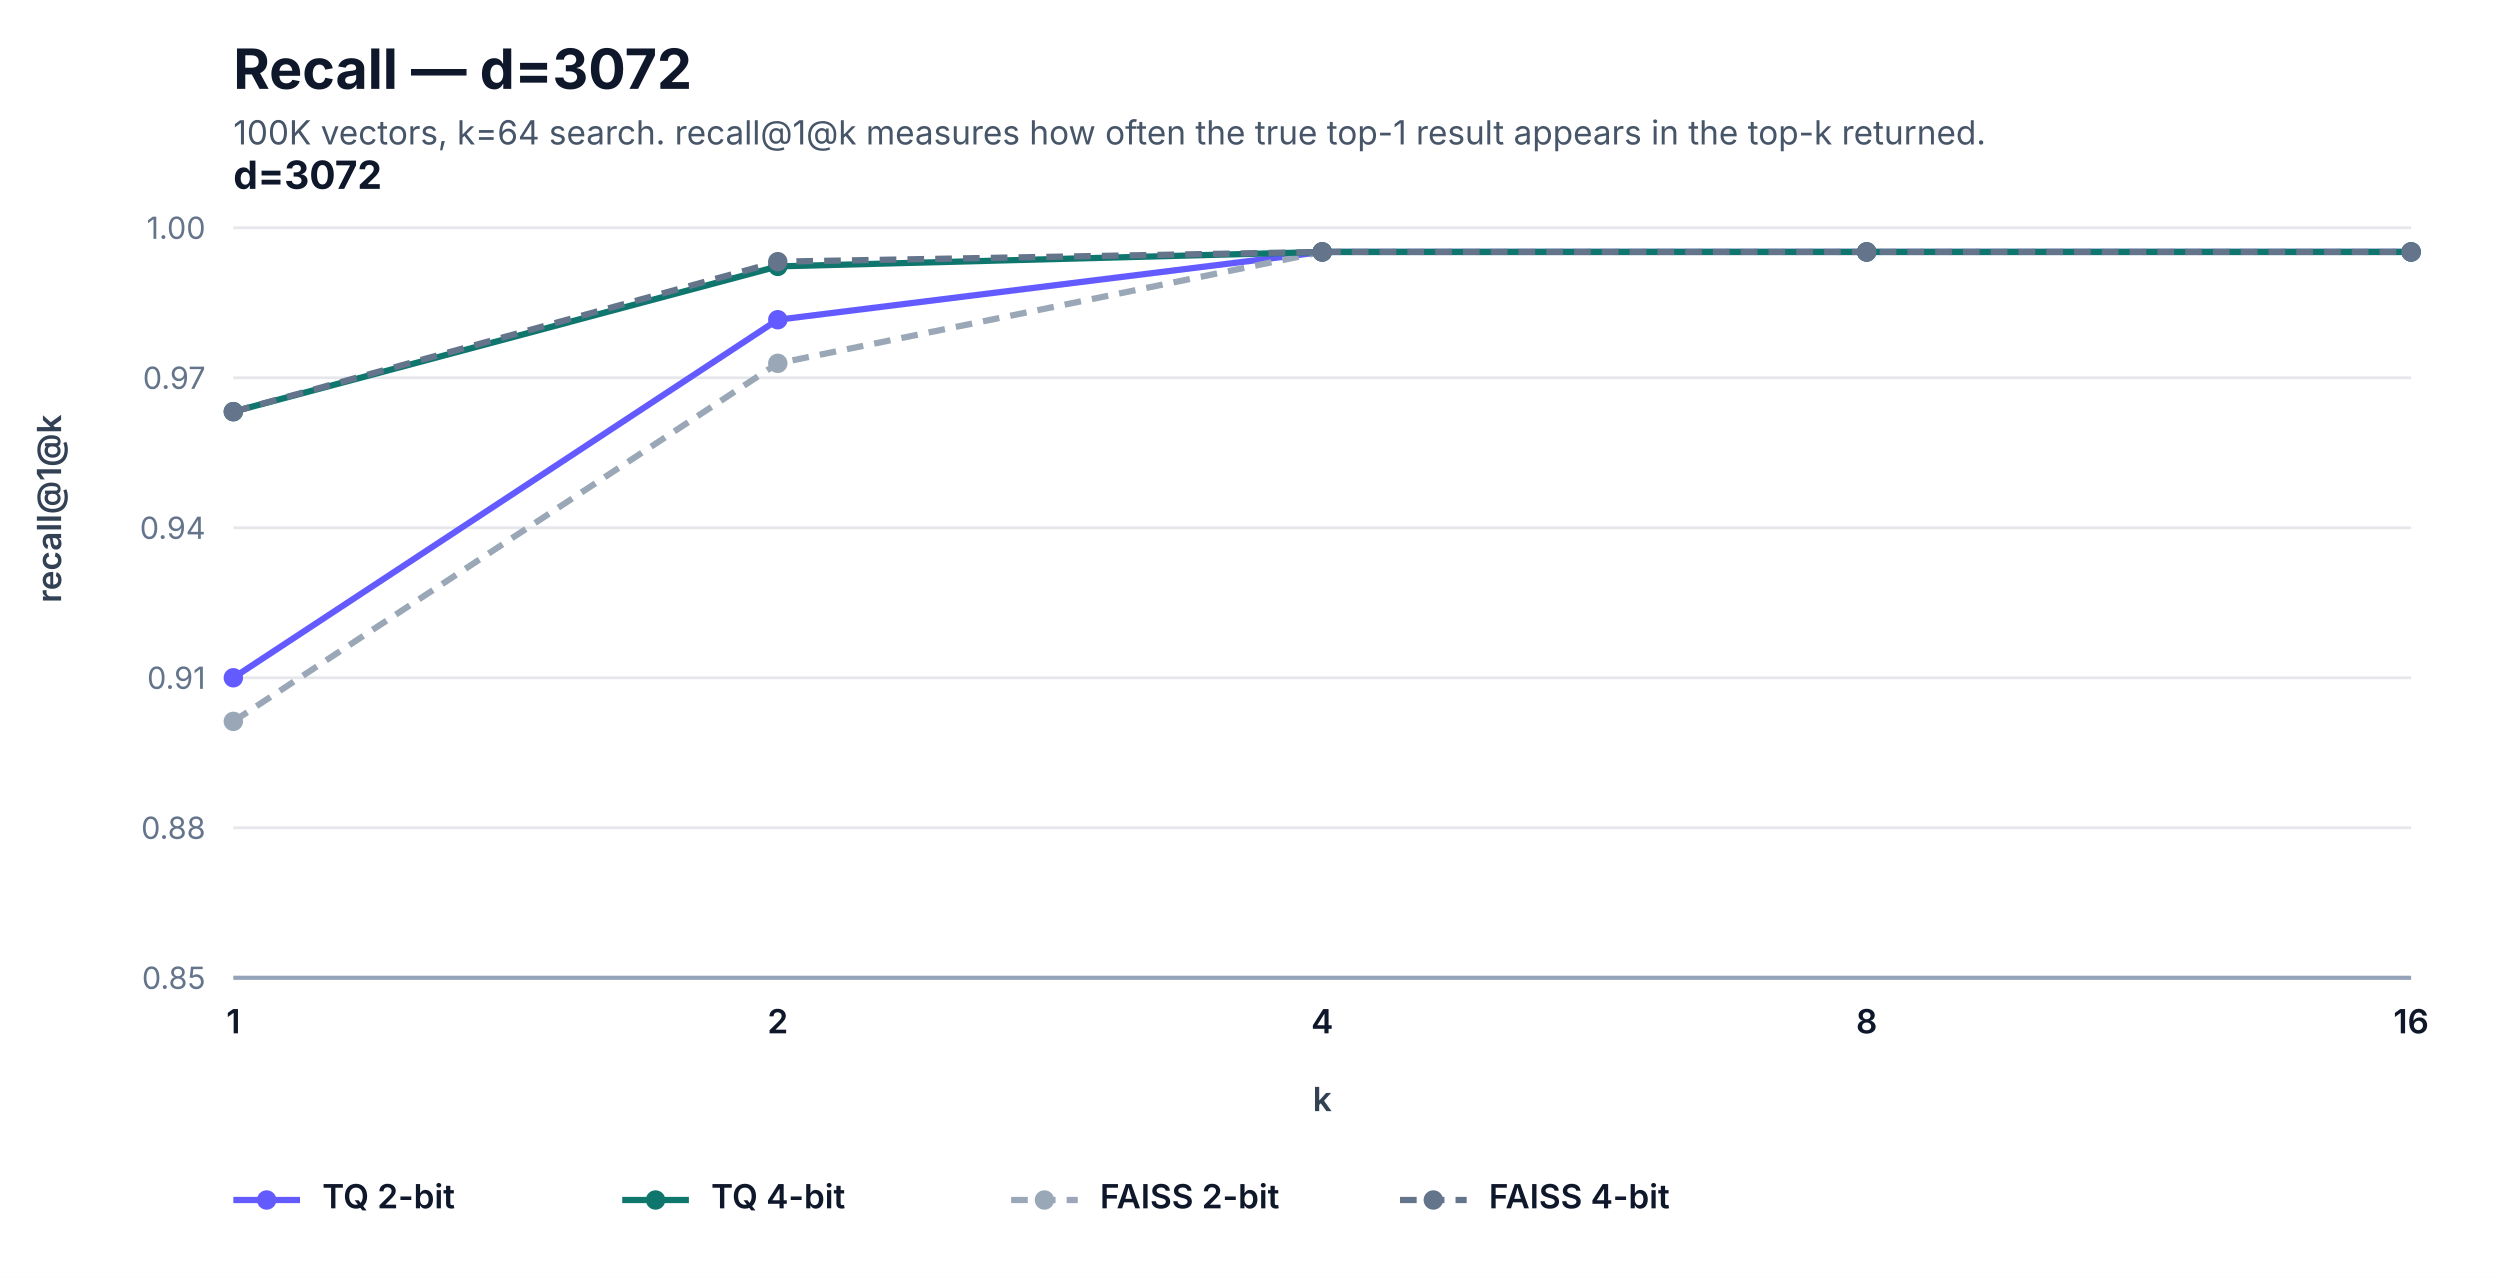
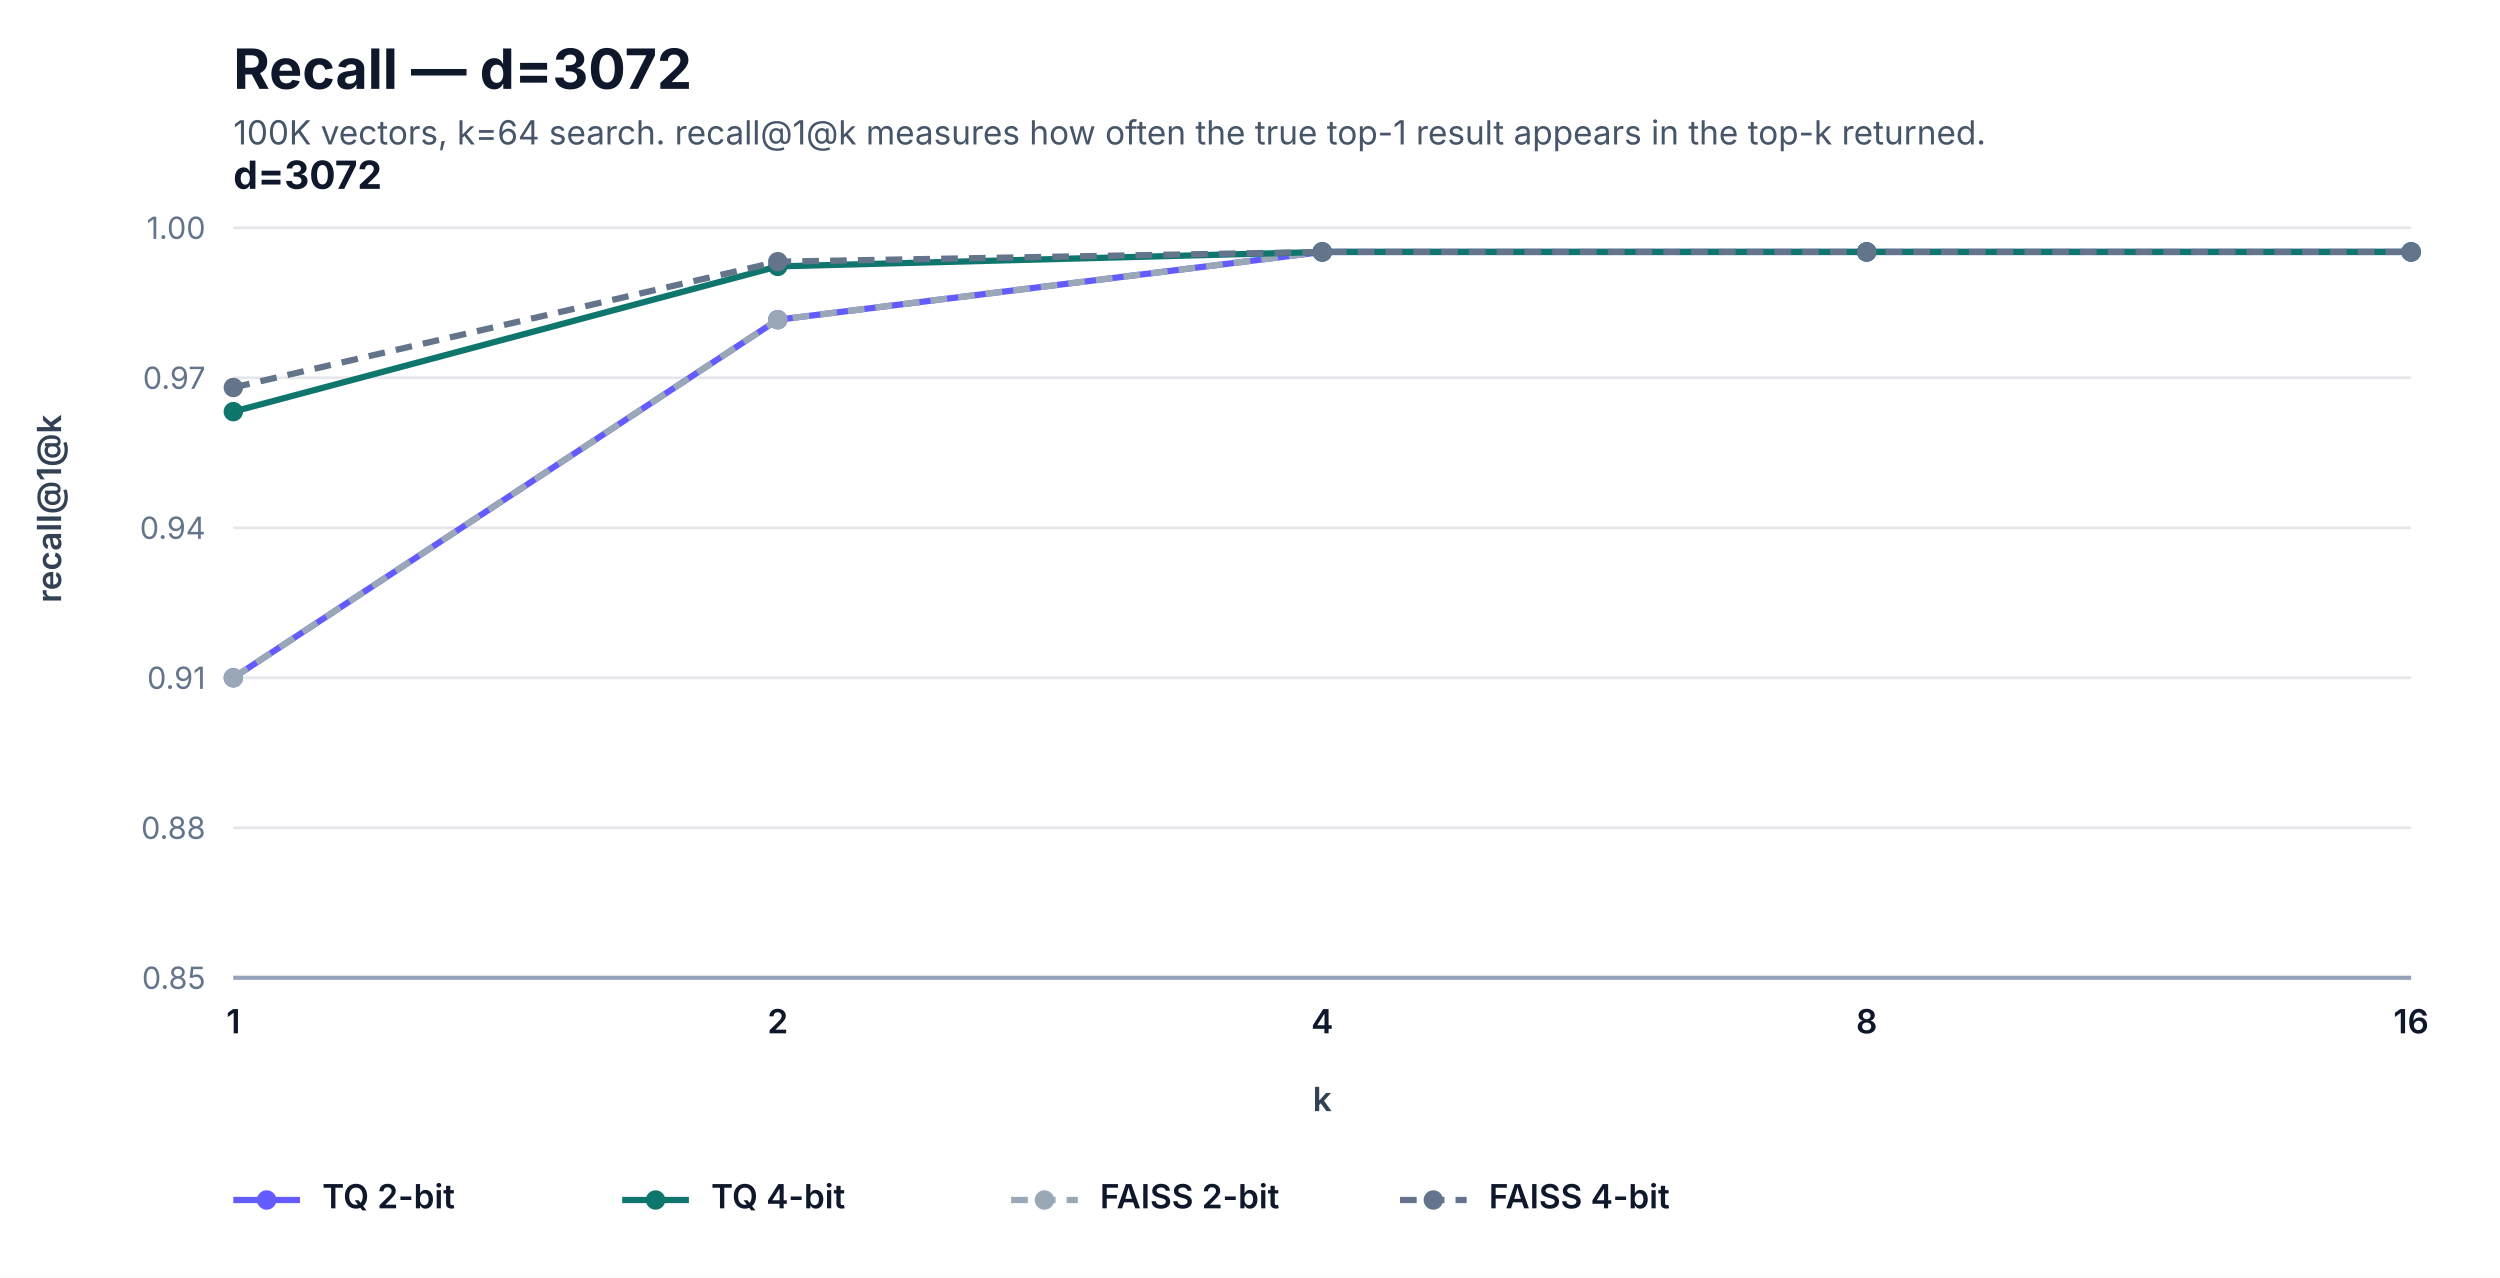
<svg xmlns="http://www.w3.org/2000/svg" width="900" height="460" viewBox="0 0 900 460" role="img" aria-label="Recall — d=3072">
  <style>
  .title { font: 700 20px -apple-system, BlinkMacSystemFont, "Segoe UI", sans-serif; fill: #0f172a; }
  .subtitle { font: 400 12px -apple-system, BlinkMacSystemFont, "Segoe UI", sans-serif; fill: #475569; }
  .panel { font: 700 14px -apple-system, BlinkMacSystemFont, "Segoe UI", sans-serif; fill: #0f172a; }
  .label { font: 600 12px -apple-system, BlinkMacSystemFont, "Segoe UI", sans-serif; fill: #0f172a; }
  .secondary { font: 400 11px -apple-system, BlinkMacSystemFont, "Segoe UI", sans-serif; fill: #475569; }
  .tick { font: 400 11px -apple-system, BlinkMacSystemFont, "Segoe UI", sans-serif; fill: #64748b; }
  .value { font: 700 11px -apple-system, BlinkMacSystemFont, "Segoe UI", sans-serif; fill: #0f172a; }
  .value-accent { font: 700 11px -apple-system, BlinkMacSystemFont, "Segoe UI", sans-serif; fill: #4338ca; }
  .axis { font: 600 12px -apple-system, BlinkMacSystemFont, "Segoe UI", sans-serif; fill: #334155; }
  .legend { font: 600 12px -apple-system, BlinkMacSystemFont, "Segoe UI", sans-serif; fill: #0f172a; }
</style>
  <rect width="100%" height="100%" fill="#ffffff" />
  <text x="84" y="32" class="title">Recall — d=3072</text>
  <text x="84" y="52" class="subtitle">100K vectors, k=64 search. recall@1@k measures how often the true top-1 result appears in the top-k returned.</text>
  <line x1="84" y1="352.0" x2="868" y2="352.0" stroke="#e5e7eb" stroke-width="1" />
  <text x="74" y="356.0" text-anchor="end" class="tick">0.85</text>
  <line x1="84" y1="298.0" x2="868" y2="298.0" stroke="#e5e7eb" stroke-width="1" />
  <text x="74" y="302.0" text-anchor="end" class="tick">0.88</text>
  <line x1="84" y1="244.0" x2="868" y2="244.0" stroke="#e5e7eb" stroke-width="1" />
  <text x="74" y="248.0" text-anchor="end" class="tick">0.91</text>
  <line x1="84" y1="190.0" x2="868" y2="190.0" stroke="#e5e7eb" stroke-width="1" />
  <text x="74" y="194.0" text-anchor="end" class="tick">0.94</text>
  <line x1="84" y1="136.0" x2="868" y2="136.0" stroke="#e5e7eb" stroke-width="1" />
  <text x="74" y="140.0" text-anchor="end" class="tick">0.97</text>
  <line x1="84" y1="82.0" x2="868" y2="82.0" stroke="#e5e7eb" stroke-width="1" />
  <text x="74" y="86.0" text-anchor="end" class="tick">1.00</text>
  <line x1="84" y1="352.0" x2="868" y2="352.0" stroke="#94a3b8" stroke-width="1.5" />
  <text x="84" y="68" class="panel">d=3072</text>
  <text x="84.0" y="372" text-anchor="middle" class="label">1</text>
  <text x="280.0" y="372" text-anchor="middle" class="label">2</text>
  <text x="476.0" y="372" text-anchor="middle" class="label">4</text>
  <text x="672.0" y="372" text-anchor="middle" class="label">8</text>
  <text x="868.0" y="372" text-anchor="middle" class="label">16</text>
  <path d="M 84.0,244.0 L 280.0,115.1 L 476.0,90.7 L 672.0,90.7 L 868.0,90.7" fill="none" stroke="#635bff" stroke-width="2.25" />
  <circle cx="84.0" cy="244.0" r="3.5" fill="#635bff" />
  <circle cx="280.0" cy="115.1" r="3.5" fill="#635bff" />
  <circle cx="476.0" cy="90.7" r="3.5" fill="#635bff" />
  <circle cx="672.0" cy="90.7" r="3.5" fill="#635bff" />
  <circle cx="868.0" cy="90.7" r="3.5" fill="#635bff" />
-   <path d="M 84.0,259.7 L 280.0,130.8 L 476.0,90.7 L 672.0,90.7 L 868.0,90.7" fill="none" stroke="#9aa7b6" stroke-width="2.25" stroke-dasharray="6 4" />
-   <circle cx="84.0" cy="259.7" r="3.5" fill="#9aa7b6" />
-   <circle cx="280.0" cy="130.8" r="3.5" fill="#9aa7b6" />
+   <path d="M 84.0,244.0 L 280.0,115.1 L 476.0,90.7 L 672.0,90.7 L 868.0,90.7" fill="none" stroke="#9aa7b6" stroke-width="2.25" stroke-dasharray="6 4" />
+   <circle cx="84.0" cy="244.0" r="3.5" fill="#9aa7b6" />
+   <circle cx="280.0" cy="115.1" r="3.5" fill="#9aa7b6" />
  <circle cx="476.0" cy="90.7" r="3.5" fill="#9aa7b6" />
  <circle cx="672.0" cy="90.7" r="3.5" fill="#9aa7b6" />
  <circle cx="868.0" cy="90.7" r="3.5" fill="#9aa7b6" />
  <path d="M 84.0,148.2 L 280.0,95.9 L 476.0,90.7 L 672.0,90.7 L 868.0,90.7" fill="none" stroke="#0f766e" stroke-width="2.25" />
  <circle cx="84.0" cy="148.2" r="3.5" fill="#0f766e" />
  <circle cx="280.0" cy="95.9" r="3.5" fill="#0f766e" />
  <circle cx="476.0" cy="90.7" r="3.5" fill="#0f766e" />
  <circle cx="672.0" cy="90.7" r="3.5" fill="#0f766e" />
  <circle cx="868.0" cy="90.7" r="3.5" fill="#0f766e" />
-   <path d="M 84.0,148.2 L 280.0,94.2 L 476.0,90.7 L 672.0,90.7 L 868.0,90.7" fill="none" stroke="#64748b" stroke-width="2.25" stroke-dasharray="6 4" />
-   <circle cx="84.0" cy="148.2" r="3.5" fill="#64748b" />
+   <path d="M 84.0,139.5 L 280.0,94.2 L 476.0,90.7 L 672.0,90.7 L 868.0,90.7" fill="none" stroke="#64748b" stroke-width="2.25" stroke-dasharray="6 4" />
+   <circle cx="84.0" cy="139.5" r="3.5" fill="#64748b" />
  <circle cx="280.0" cy="94.2" r="3.5" fill="#64748b" />
  <circle cx="476.0" cy="90.7" r="3.5" fill="#64748b" />
  <circle cx="672.0" cy="90.7" r="3.5" fill="#64748b" />
  <circle cx="868.0" cy="90.7" r="3.5" fill="#64748b" />
  <text x="22" y="217.0" transform="rotate(-90, 22, 217.0)" class="axis">recall@1@k</text>
  <text x="476.0" y="400" text-anchor="middle" class="axis">k</text>
  <line x1="84" y1="432" x2="108" y2="432" stroke="#635bff" stroke-width="2.25" />
  <circle cx="96" cy="432" r="3.5" fill="#635bff" />
  <text x="116" y="435" class="legend">TQ 2-bit</text>
  <line x1="224" y1="432" x2="248" y2="432" stroke="#0f766e" stroke-width="2.25" />
  <circle cx="236" cy="432" r="3.5" fill="#0f766e" />
  <text x="256" y="435" class="legend">TQ 4-bit</text>
  <line x1="364" y1="432" x2="388" y2="432" stroke="#9aa7b6" stroke-width="2.25" stroke-dasharray="6 4" />
  <circle cx="376" cy="432" r="3.5" fill="#9aa7b6" />
  <text x="396" y="435" class="legend">FAISS 2-bit</text>
  <line x1="504" y1="432" x2="528" y2="432" stroke="#64748b" stroke-width="2.25" stroke-dasharray="6 4" />
  <circle cx="516" cy="432" r="3.5" fill="#64748b" />
  <text x="536" y="435" class="legend">FAISS 4-bit</text>
</svg>
